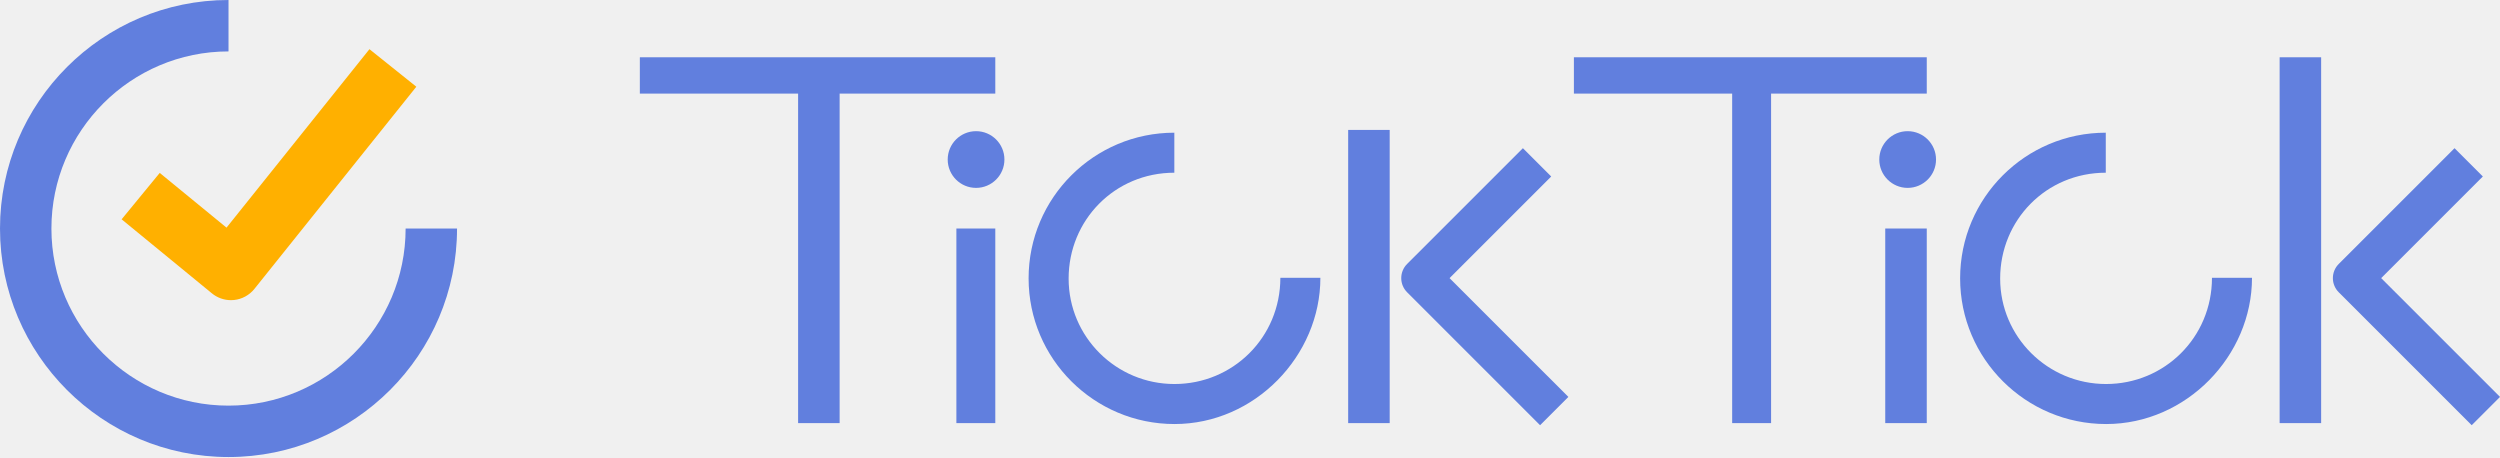
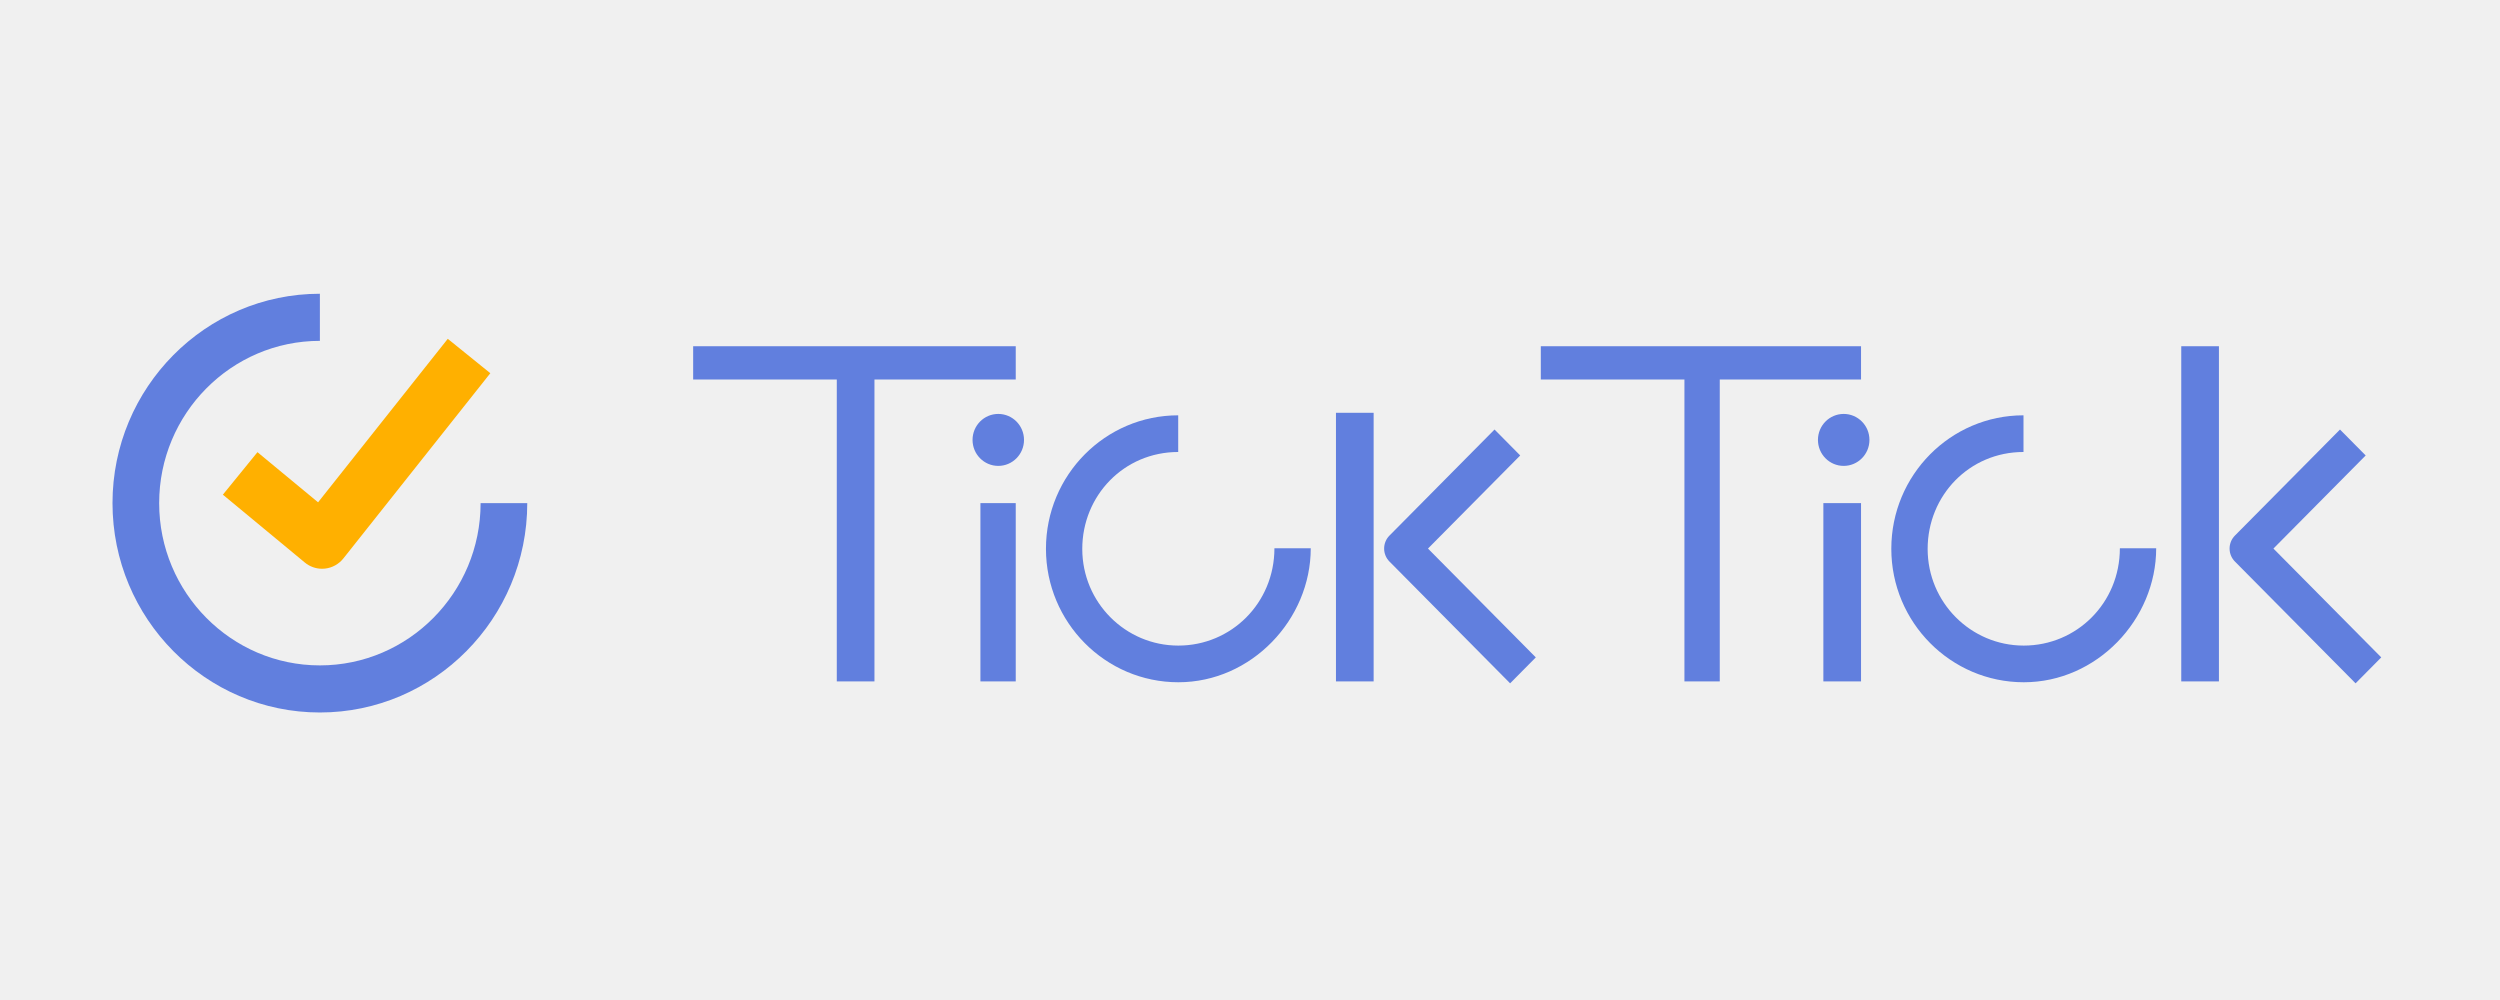
- <svg xmlns="http://www.w3.org/2000/svg" viewBox="0 0 2188 400.01">
-   <g fill="#617fde">
-     <path d="m1843.22 336.09c-51.06 0-92.68-41.24-92.68-92.31s40.22-92.62 92.44-92.62v-35.03c-70.39 0-127.48 57.11-127.48 127.49 0 70.39 57.42 127.5 127.79 127.5 70.39 0 127.66-59.85 127.66-127.97h-35.03c0 52.23-41.63 92.94-92.7 92.94z" />
-     <path d="m1686.3 81.92v-31.79h-308.83v31.79h138.52v288.39h34.06v-288.39z" />
-     <path d="m1995.13 50.13h36.33v320.18h-36.33z" />
-     <path d="m1649.97 200h36.33v170.31h-36.33z" />
-     <path d="m1669.57 114.8c-13.71 0-24.82 11.11-24.82 24.82s11.11 24.82 24.82 24.82 24.84-11.11 24.84-24.82c0-13.72-11.13-24.82-24.84-24.82z" />
-     <path d="m2084.02 243.41 88.96-88.94-24.77-24.77-101.35 101.32c-3.28 3.28-5.13 7.74-5.13 12.39s1.85 9.1 5.13 12.38l116.37 116.35 24.77-24.77z" />
-     <path d="m1027.89 336.09c-51.06 0-92.63-41.24-92.63-92.31s40.29-92.62 92.52-92.62v-35.03c-70.39 0-127.55 57.11-127.55 127.49 0 70.39 57.33 127.5 127.71 127.5 70.39 0 127.66-59.85 127.66-127.97h-35.03c-.02 52.23-41.61 92.94-92.68 92.94z" />
-     <path d="m871.09 81.92v-31.79h-311.1v31.79h138.52v288.39h36.33v-288.39z" />
-     <path d="m1179.92 113.71h36.33v256.6h-36.33z" />
-     <path d="m837.03 200h34.06v170.31h-34.06z" />
-     <path d="m854.25 114.8c-13.71 0-24.82 11.11-24.82 24.82s11.11 24.82 24.82 24.82c13.7 0 24.82-11.11 24.82-24.82 0-13.72-11.12-24.82-24.82-24.82z" />
-     <path d="m1357.61 154.47-24.77-24.77-101.34 101.32c-3.29 3.28-5.13 7.74-5.13 12.39s1.85 9.1 5.13 12.38l116.37 116.35 24.77-24.77-103.98-103.96z" />
+ <svg xmlns="http://www.w3.org/2000/svg" width="400" height="160" viewBox="0 0 400 160" fill="none">
+   <g clip-path="url(#clip0_101_19)">
+     <path d="M323.799 103.294C315.328 103.294 308.423 96.386 308.423 87.832C308.423 79.278 315.096 72.319 323.759 72.319V66.451C312.081 66.451 302.61 76.017 302.61 87.805C302.61 99.595 312.136 109.161 323.811 109.161C335.489 109.161 344.99 99.136 344.99 87.727H339.179C339.179 96.475 332.272 103.294 323.799 103.294Z" fill="#617FDE" />
+     <path d="M297.766 60.721V55.397H246.529V60.721H269.51V109.025H275.161V60.721H297.766Z" fill="#617FDE" />
+     <path d="M349.002 55.397H355.029V109.025H349.002V55.397Z" fill="#617FDE" />
+     <path d="M291.738 80.499H297.766V109.025H291.738V80.499Z" fill="#617FDE" />
+     <path d="M294.99 66.228C292.715 66.228 290.872 68.089 290.872 70.386C290.872 72.682 292.715 74.543 294.99 74.543C297.264 74.543 299.111 72.682 299.111 70.386C299.111 68.088 297.264 66.228 294.99 66.228Z" fill="#617FDE" />
+     <path d="M363.749 87.77L378.508 72.873L374.399 68.724L357.584 85.695C357.04 86.244 356.733 86.991 356.733 87.77C356.733 88.549 357.04 89.294 357.584 89.844L376.891 109.332L381 105.183L363.749 87.77Z" fill="#617FDE" />
+     <path d="M188.532 103.294C180.061 103.294 173.164 96.386 173.164 87.832C173.164 79.278 179.849 72.319 188.514 72.319V66.451C176.836 66.451 167.353 76.017 167.353 87.805C167.353 99.595 176.864 109.161 188.54 109.161C200.218 109.161 209.72 99.136 209.72 87.727H203.908C203.905 96.475 197.005 103.294 188.532 103.294Z" fill="#617FDE" />
+     <path d="M162.518 60.721V55.397H110.905V60.721H133.886V109.025H139.914V60.721H162.518Z" fill="#617FDE" />
+     <path d="M213.755 66.046H219.782V109.025H213.755V66.046Z" fill="#617FDE" />
+     <path d="M156.867 80.499H162.518V109.025H156.867V80.499Z" fill="#617FDE" />
+     <path d="M159.724 66.228C157.45 66.228 155.607 68.089 155.607 70.386C155.607 72.682 157.45 74.543 159.724 74.543C161.997 74.543 163.842 72.682 163.842 70.386C163.842 68.088 161.997 66.228 159.724 66.228Z" fill="#617FDE" />
+     <path d="M243.234 72.873L239.125 68.724L222.312 85.695C221.766 86.244 221.461 86.991 221.461 87.77C221.461 88.549 221.768 89.294 222.312 89.844L241.618 109.332L245.728 105.183L228.477 87.77L243.234 72.873Z" fill="#617FDE" />
+     <path d="M41.194 72.347L35.659 79.149L48.767 90.001C49.55 90.651 50.529 91.001 51.534 91.001C51.685 91.001 51.836 90.993 51.987 90.978C53.147 90.855 54.209 90.269 54.939 89.351L78.451 59.713L71.644 54.211L50.891 80.37L41.194 72.347Z" fill="#FFB000" />
+     <path d="M51.181 106.463C37.001 106.463 25.466 94.817 25.466 80.501C25.466 66.185 37.003 54.537 51.181 54.537V47C32.885 47 18 62.028 18 80.499C18 98.971 32.885 113.998 51.181 113.998C69.477 113.998 84.362 98.971 84.362 80.499H76.896C76.898 94.815 65.361 106.463 51.181 106.463Z" fill="#617FDE" />
  </g>
-   <path d="m139.8 151.33-33.36 40.61 79.01 64.79c4.72 3.88 10.62 5.97 16.68 5.97.91 0 1.82-.05 2.73-.14 6.99-.73 13.39-4.23 17.79-9.71l141.72-176.95-41.03-32.85-125.09 156.18z" fill="#ffb000" />
-   <path d="m200 355.01c-85.47 0-155-69.53-155-155s69.54-155.01 155-155.01v-45c-110.28 0-200 89.72-200 200s89.72 200 200 200 200-89.72 200-200h-45c.01 85.47-69.53 155.01-155 155.01z" fill="#617fde" />
+   <defs>
+     <clipPath id="clip0_101_19">
+       <rect width="363" height="67" fill="white" transform="translate(18 47)" />
+     </clipPath>
+   </defs>
</svg>
